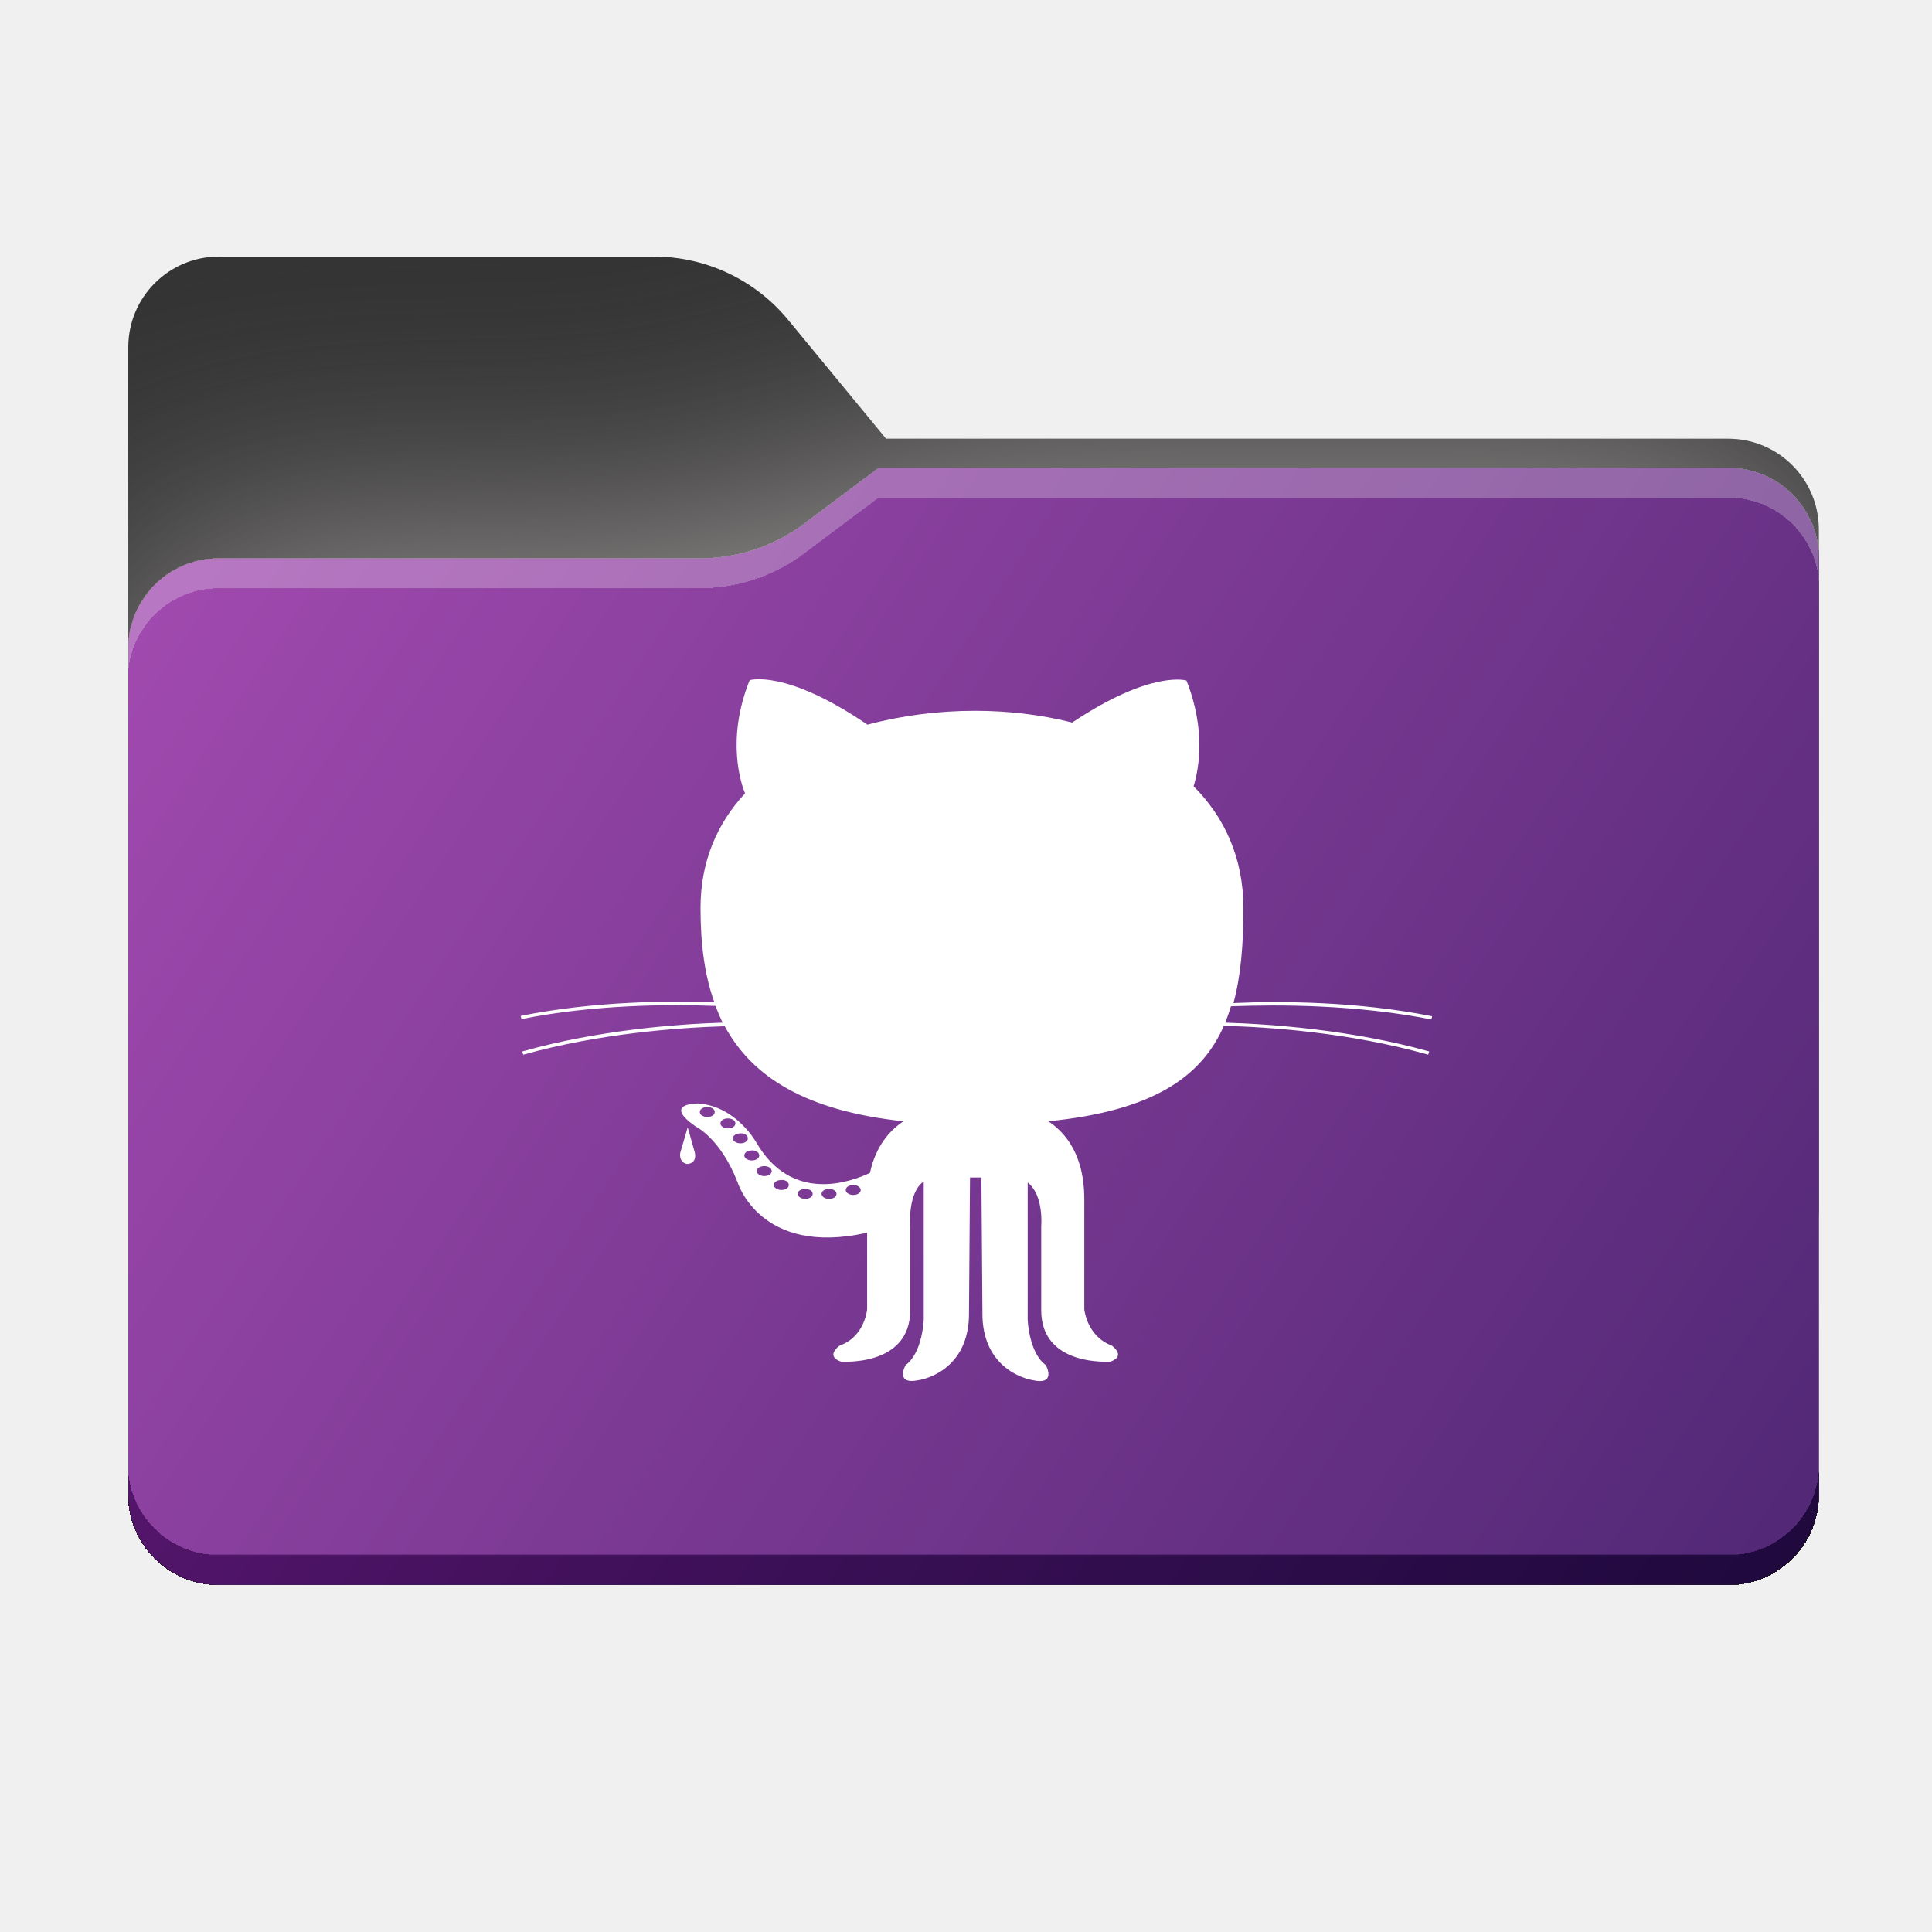
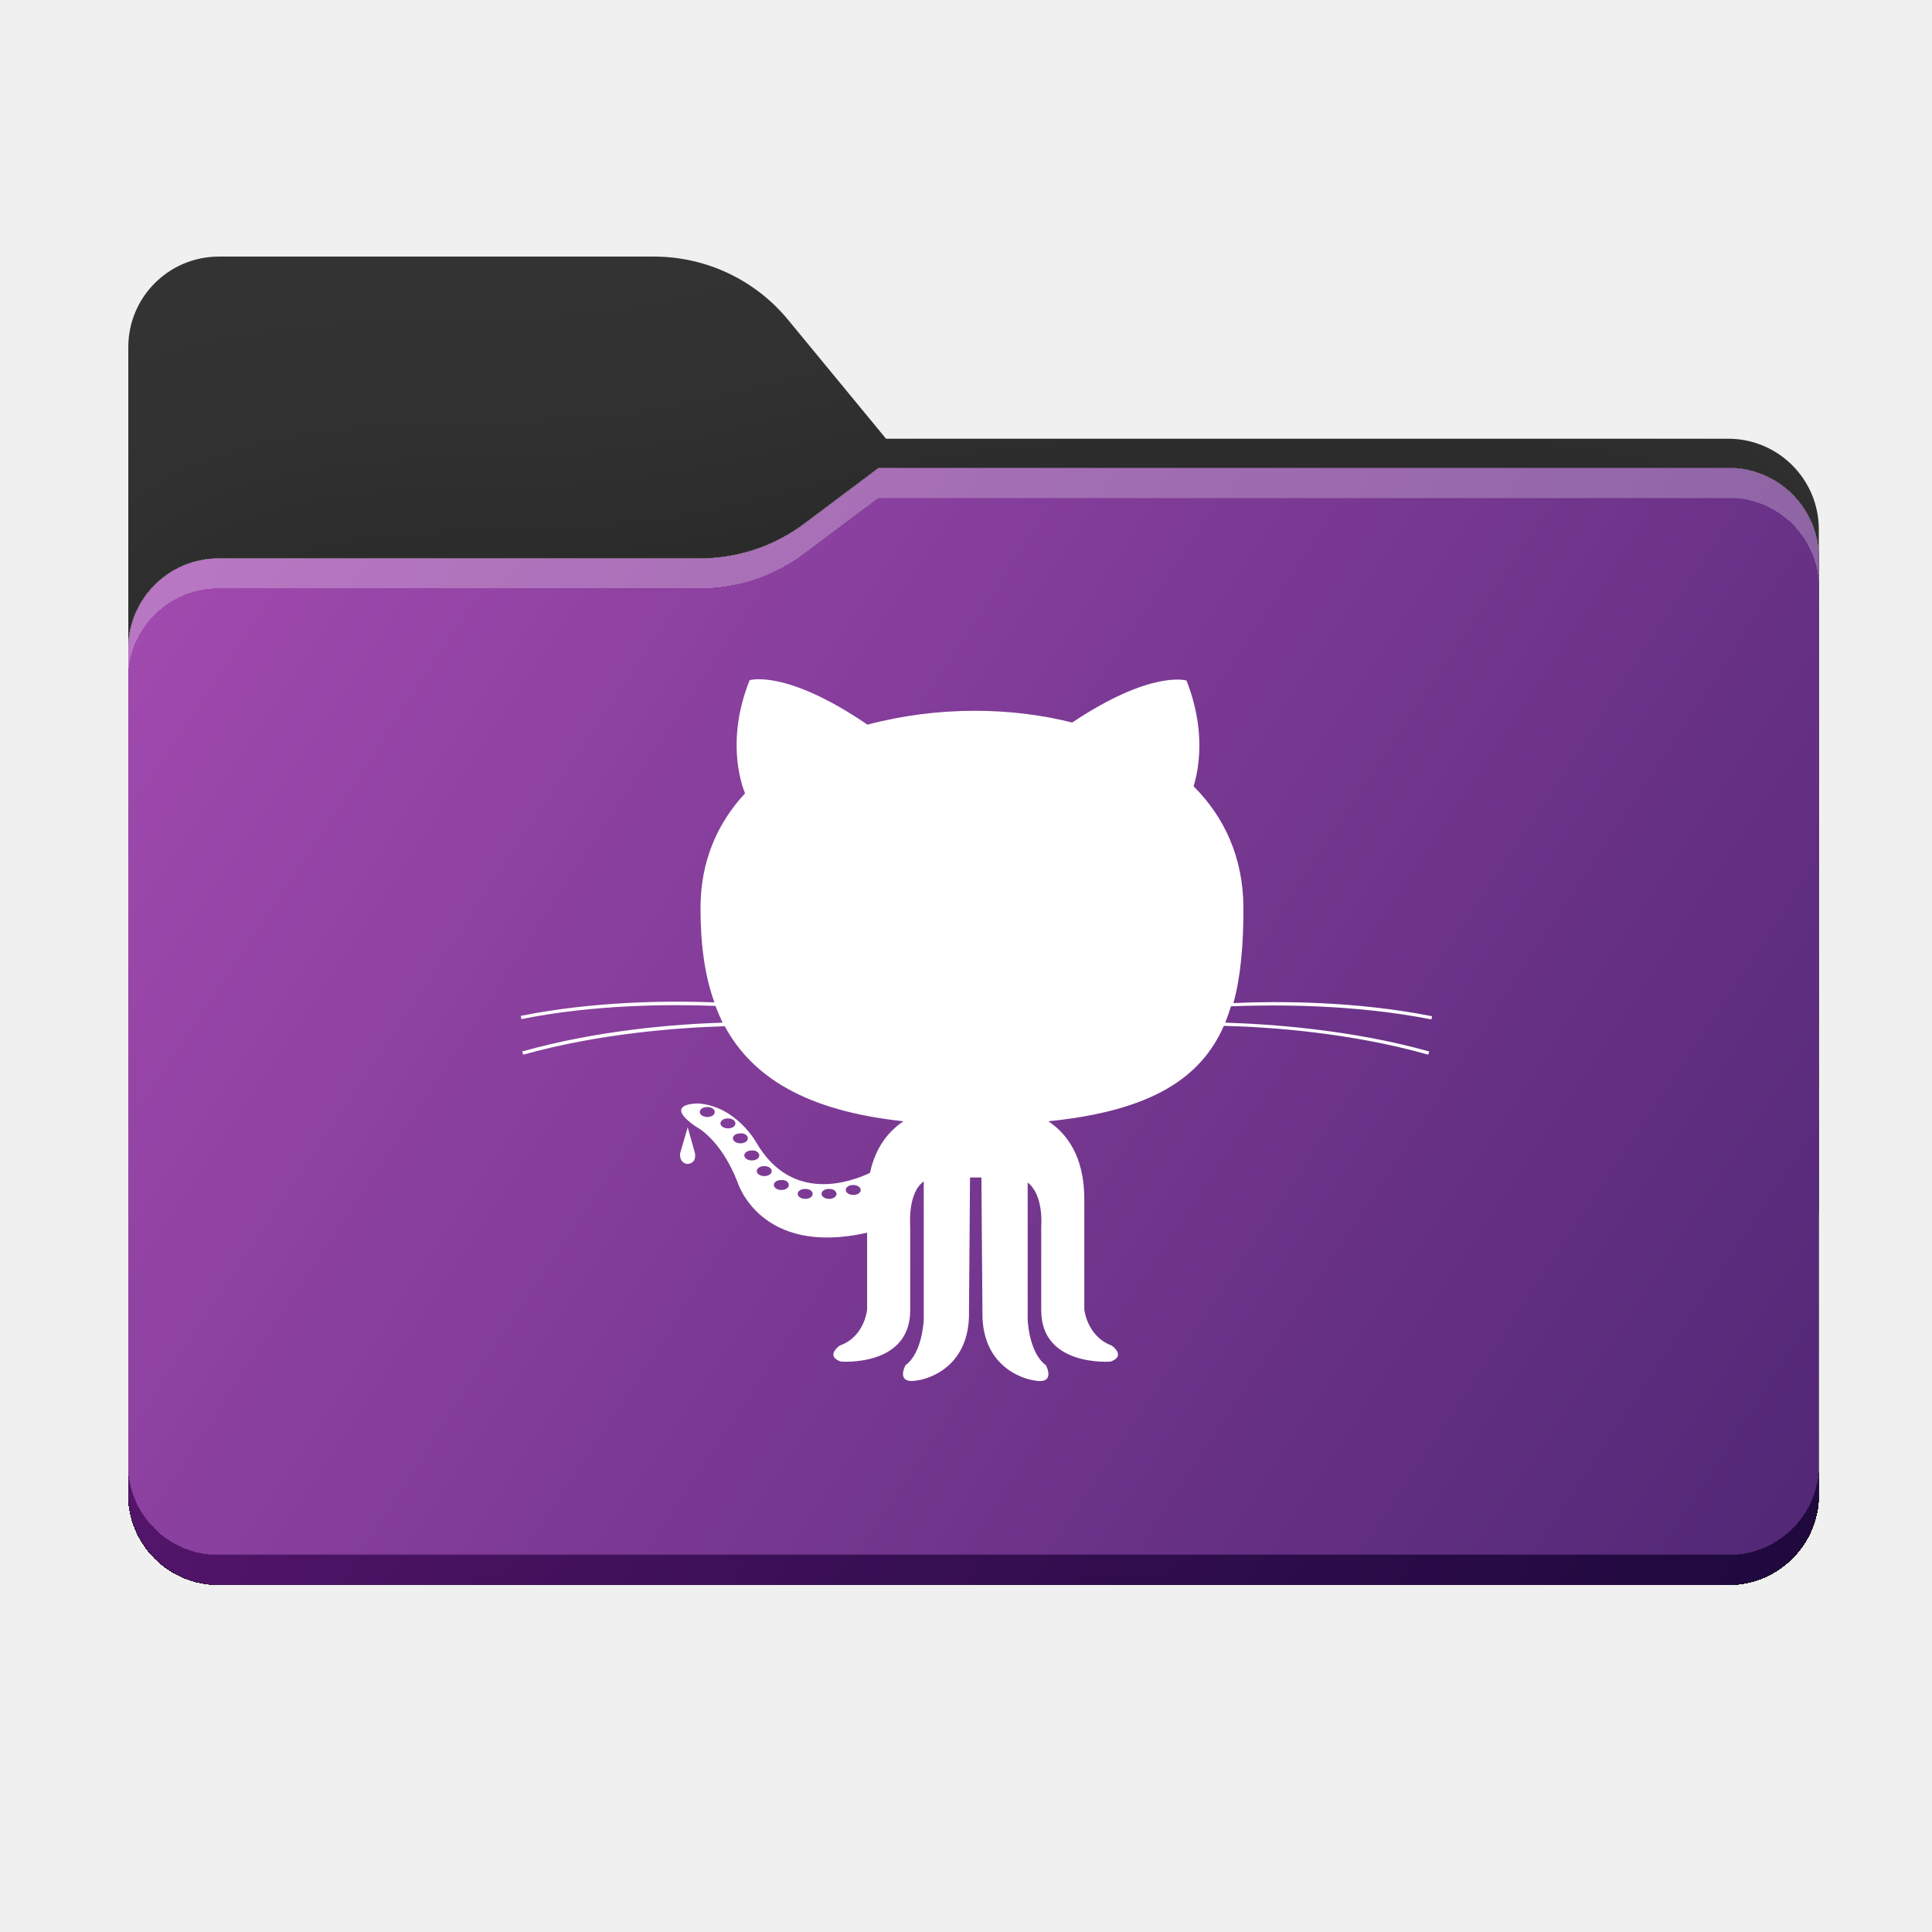
<svg xmlns="http://www.w3.org/2000/svg" width="256" height="256" viewBox="0 0 256 256" fill="none">
  <path fill-rule="evenodd" clip-rule="evenodd" d="M104.425 42.378C100.056 37.073 93.544 34 86.671 34H29C22.373 34 17 39.373 17 46V58.137V68.2V160C17 166.627 22.373 172 29 172H229C235.627 172 241 166.627 241 160V70.137C241 63.51 235.627 58.137 229 58.137H117.404L104.425 42.378Z" fill="#333333" />
-   <mask id="mask0_51_2005" style="mask-type:alpha" maskUnits="userSpaceOnUse" x="17" y="34" width="224" height="138">
-     <path fill-rule="evenodd" clip-rule="evenodd" d="M104.425 42.378C100.056 37.073 93.544 34 86.671 34H29C22.373 34 17 39.373 17 46V58.137V68.2V160C17 166.627 22.373 172 29 172H229C235.627 172 241 166.627 241 160V70.137C241 63.51 235.627 58.137 229 58.137H117.404L104.425 42.378Z" fill="url(#paint0_linear_51_2005)" />
+   <mask id="mask0_510_11980" style="mask-type:alpha" maskUnits="userSpaceOnUse" x="17" y="34" width="224" height="138">
+     <path fill-rule="evenodd" clip-rule="evenodd" d="M104.425 42.378C100.056 37.073 93.544 34 86.671 34H29C22.373 34 17 39.373 17 46V58.137V68.2V160C17 166.627 22.373 172 29 172H229C235.627 172 241 166.627 241 160V70.137C241 63.51 235.627 58.137 229 58.137H117.404L104.425 42.378Z" fill="url(#paint0_linear_510_11980)" />
  </mask>
-   <g mask="url(#mask0_51_2005)">
-     <g style="mix-blend-mode:multiply" filter="url(#filter0_f_51_2005)">
-       <path fill-rule="evenodd" clip-rule="evenodd" d="M92.789 74C97.764 74 102.605 72.387 106.586 69.402L116.459 62H229C235.627 62 241 67.373 241 74V108V160C241 166.627 235.627 172 229 172H29C22.373 172 17 166.627 17 160L17 108V86C17 79.373 22.373 74 29 74H87H92.789Z" fill="#A6A1A1" />
+   <g mask="url(#mask0_510_11980)">
+     <g style="mix-blend-mode:multiply" filter="url(#filter0_f_510_11980)">
+       <path fill-rule="evenodd" clip-rule="evenodd" d="M92.789 74C97.764 74 102.605 72.387 106.586 69.402L116.459 62H229C235.627 62 241 67.373 241 74V108V160C241 166.627 235.627 172 229 172H29C22.373 172 17 166.627 17 160L17 108V86C17 79.373 22.373 74 29 74H87H92.789Z" fill="black" fill-opacity="0.3" />
    </g>
  </g>
-   <g filter="url(#filter1_ii_51_2005)">
-     <path fill-rule="evenodd" clip-rule="evenodd" d="M92.789 74C97.764 74 102.605 72.387 106.586 69.402L116.459 62H229C235.627 62 241 67.373 241 74V108V198C241 204.627 235.627 210 229 210H29C22.373 210 17 204.627 17 198L17 108V86C17 79.373 22.373 74 29 74H87H92.789Z" fill="url(#paint1_linear_51_2005)" />
+   <g filter="url(#filter1_ii_510_11980)">
+     <path fill-rule="evenodd" clip-rule="evenodd" d="M92.789 74C97.764 74 102.605 72.387 106.586 69.402L116.459 62H229C235.627 62 241 67.373 241 74V108V198C241 204.627 235.627 210 229 210H29C22.373 210 17 204.627 17 198L17 108V86C17 79.373 22.373 74 29 74H87H92.789Z" fill="url(#paint1_linear_510_11980)" />
  </g>
  <path d="M91.124 149.376L90.133 152.772C90.133 152.772 89.898 153.999 91.03 154.234C92.256 154.187 92.162 153.055 92.067 152.725L91.124 149.376Z" fill="white" />
  <path fill-rule="evenodd" clip-rule="evenodd" d="M189.762 134.658L189.668 135.082C179.667 133.101 169.431 133.101 163.11 133.337C162.874 134.092 162.638 134.799 162.355 135.507C168.44 135.696 179.148 136.45 189.385 139.328L189.243 139.752C178.96 136.828 168.157 136.073 162.166 135.931C159.147 142.819 152.59 147.206 138.91 148.574C141.269 150.13 143.675 153.149 143.675 158.857V173.481C143.675 173.481 144.005 177.066 147.307 178.293C147.307 178.293 149.288 179.661 147.165 180.415C147.165 180.415 137.967 181.17 137.967 173.622V162.49C137.967 162.49 138.344 158.386 136.174 156.687V174.849C136.174 174.849 136.316 179.236 138.58 180.887C138.58 180.887 140.089 183.623 136.787 182.868C136.787 182.868 130.466 181.925 130.183 174.566L130.042 156.027H128.532L128.391 174.566C128.108 181.972 121.786 182.868 121.786 182.868C118.484 183.576 119.994 180.887 119.994 180.887C122.258 179.236 122.4 174.849 122.4 174.849V156.546C120.23 158.055 120.607 162.49 120.607 162.49V173.622C120.607 181.17 111.408 180.415 111.408 180.415C109.286 179.661 111.267 178.293 111.267 178.293C114.616 177.113 114.899 173.481 114.899 173.481V163.339C100.7 166.547 97.728 156.64 97.728 156.64C95.464 150.838 92.209 149.281 92.209 149.281C87.633 146.121 92.539 146.215 92.539 146.215C97.587 146.592 100.228 151.404 100.228 151.404C104.946 159.518 112.776 156.593 115.277 155.414C116.031 151.876 117.871 149.8 119.711 148.574C106.88 147.206 99.71 142.771 96.03 135.979C89.945 136.167 79.425 136.922 69.33 139.752L69.189 139.328C79.189 136.497 89.615 135.696 95.747 135.507C95.417 134.799 95.087 134.044 94.803 133.29C88.624 133.054 78.718 133.101 69.094 135.035L69 134.611C78.623 132.676 88.435 132.582 94.662 132.818C93.341 129.186 92.822 124.987 92.822 120.317C92.822 114.138 95.039 109.09 98.719 105.128C98.153 103.712 96.219 97.91 99.332 90.127C99.332 90.127 104.097 88.617 114.946 96.023C119.522 94.797 124.381 94.183 129.192 94.183C133.58 94.183 137.967 94.702 142.071 95.74C152.59 88.711 157.213 90.174 157.213 90.174C159.808 96.731 158.864 101.873 158.157 104.184C162.213 108.241 164.761 113.619 164.761 120.364C164.761 125.034 164.431 129.28 163.44 132.912C169.62 132.629 179.809 132.676 189.762 134.658ZM93.719 148.008C94.285 148.008 94.709 147.725 94.709 147.347C94.709 146.97 94.285 146.687 93.719 146.687C93.152 146.687 92.728 146.97 92.728 147.347C92.728 147.725 93.2 148.008 93.719 148.008ZM96.454 149.517C97.021 149.517 97.445 149.234 97.445 148.857C97.445 148.479 97.021 148.196 96.454 148.196C95.888 148.196 95.464 148.479 95.464 148.857C95.464 149.234 95.936 149.517 96.454 149.517ZM98.106 151.498C98.672 151.498 99.096 151.215 99.096 150.838C99.096 150.461 98.672 150.13 98.106 150.178C97.54 150.178 97.115 150.461 97.115 150.838C97.115 151.215 97.587 151.498 98.106 151.498ZM99.615 153.763C100.181 153.763 100.606 153.48 100.606 153.102C100.606 152.725 100.181 152.395 99.615 152.442C99.049 152.442 98.624 152.725 98.624 153.102C98.624 153.48 99.096 153.763 99.615 153.763ZM101.266 155.838C101.832 155.838 102.257 155.555 102.257 155.178C102.257 154.8 101.832 154.517 101.266 154.517C100.7 154.517 100.276 154.8 100.276 155.178C100.276 155.555 100.747 155.838 101.266 155.838ZM103.53 157.678C104.097 157.678 104.521 157.395 104.521 157.018C104.521 156.64 104.097 156.31 103.53 156.357C102.964 156.357 102.54 156.64 102.54 157.018C102.54 157.395 103.012 157.678 103.53 157.678ZM106.691 158.857C107.257 158.857 107.682 158.574 107.682 158.197C107.682 157.82 107.257 157.536 106.691 157.536C106.125 157.536 105.7 157.82 105.7 158.197C105.7 158.574 106.172 158.857 106.691 158.857ZM109.852 158.857C110.418 158.857 110.842 158.574 110.842 158.197C110.842 157.82 110.418 157.536 109.852 157.536C109.286 157.536 108.861 157.82 108.861 158.197C108.861 158.574 109.333 158.857 109.852 158.857ZM113.059 158.338C113.625 158.338 114.05 158.055 114.05 157.678C114.05 157.301 113.578 157.018 113.059 157.018C112.493 157.018 112.069 157.301 112.069 157.678C112.069 158.055 112.54 158.338 113.059 158.338Z" fill="white" />
  <defs>
-     <filter id="filter0_f_51_2005" x="-20" y="25" width="298" height="184" filterUnits="userSpaceOnUse" color-interpolation-filters="sRGB">
+     <filter id="filter0_f_510_11980" x="-20" y="25" width="298" height="184" filterUnits="userSpaceOnUse" color-interpolation-filters="sRGB">
      <feFlood flood-opacity="0" result="BackgroundImageFix" />
      <feBlend mode="normal" in="SourceGraphic" in2="BackgroundImageFix" result="shape" />
-       <feGaussianBlur stdDeviation="18.5" result="effect1_foregroundBlur_51_2005" />
+       <feGaussianBlur stdDeviation="18.5" result="effect1_foregroundBlur_510_11980" />
    </filter>
-     <filter id="filter1_ii_51_2005" x="17" y="62" width="224" height="148" filterUnits="userSpaceOnUse" color-interpolation-filters="sRGB">
+     <filter id="filter1_ii_510_11980" x="17" y="62" width="224" height="148" filterUnits="userSpaceOnUse" color-interpolation-filters="sRGB">
      <feFlood flood-opacity="0" result="BackgroundImageFix" />
      <feBlend mode="normal" in="SourceGraphic" in2="BackgroundImageFix" result="shape" />
      <feColorMatrix in="SourceAlpha" type="matrix" values="0 0 0 0 0 0 0 0 0 0 0 0 0 0 0 0 0 0 127 0" result="hardAlpha" />
      <feOffset dy="4" />
      <feComposite in2="hardAlpha" operator="arithmetic" k2="-1" k3="1" />
      <feColorMatrix type="matrix" values="0 0 0 0 1 0 0 0 0 1 0 0 0 0 1 0 0 0 0.25 0" />
-       <feBlend mode="normal" in2="shape" result="effect1_innerShadow_51_2005" />
+       <feBlend mode="normal" in2="shape" result="effect1_innerShadow_510_11980" />
      <feColorMatrix in="SourceAlpha" type="matrix" values="0 0 0 0 0 0 0 0 0 0 0 0 0 0 0 0 0 0 127 0" result="hardAlpha" />
      <feOffset dy="-4" />
      <feComposite in2="hardAlpha" operator="arithmetic" k2="-1" k3="1" />
      <feColorMatrix type="matrix" values="0 0 0 0 0 0 0 0 0 0 0 0 0 0 0 0 0 0 0.9 0" />
-       <feBlend mode="soft-light" in2="effect1_innerShadow_51_2005" result="effect2_innerShadow_51_2005" />
+       <feBlend mode="soft-light" in2="effect1_innerShadow_510_11980" result="effect2_innerShadow_510_11980" />
    </filter>
-     <linearGradient id="paint0_linear_51_2005" x1="17" y1="34" x2="197.768" y2="215.142" gradientUnits="userSpaceOnUse">
+     <linearGradient id="paint0_linear_510_11980" x1="17" y1="34" x2="197.768" y2="215.142" gradientUnits="userSpaceOnUse">
      <stop stop-color="#05815D" />
      <stop offset="1" stop-color="#0C575F" />
    </linearGradient>
-     <linearGradient id="paint1_linear_51_2005" x1="17" y1="62" x2="241" y2="210" gradientUnits="userSpaceOnUse">
+     <linearGradient id="paint1_linear_510_11980" x1="17" y1="62" x2="241" y2="210" gradientUnits="userSpaceOnUse">
      <stop stop-color="#A44BB1" />
      <stop offset="1" stop-color="#502775" />
    </linearGradient>
  </defs>
</svg>
